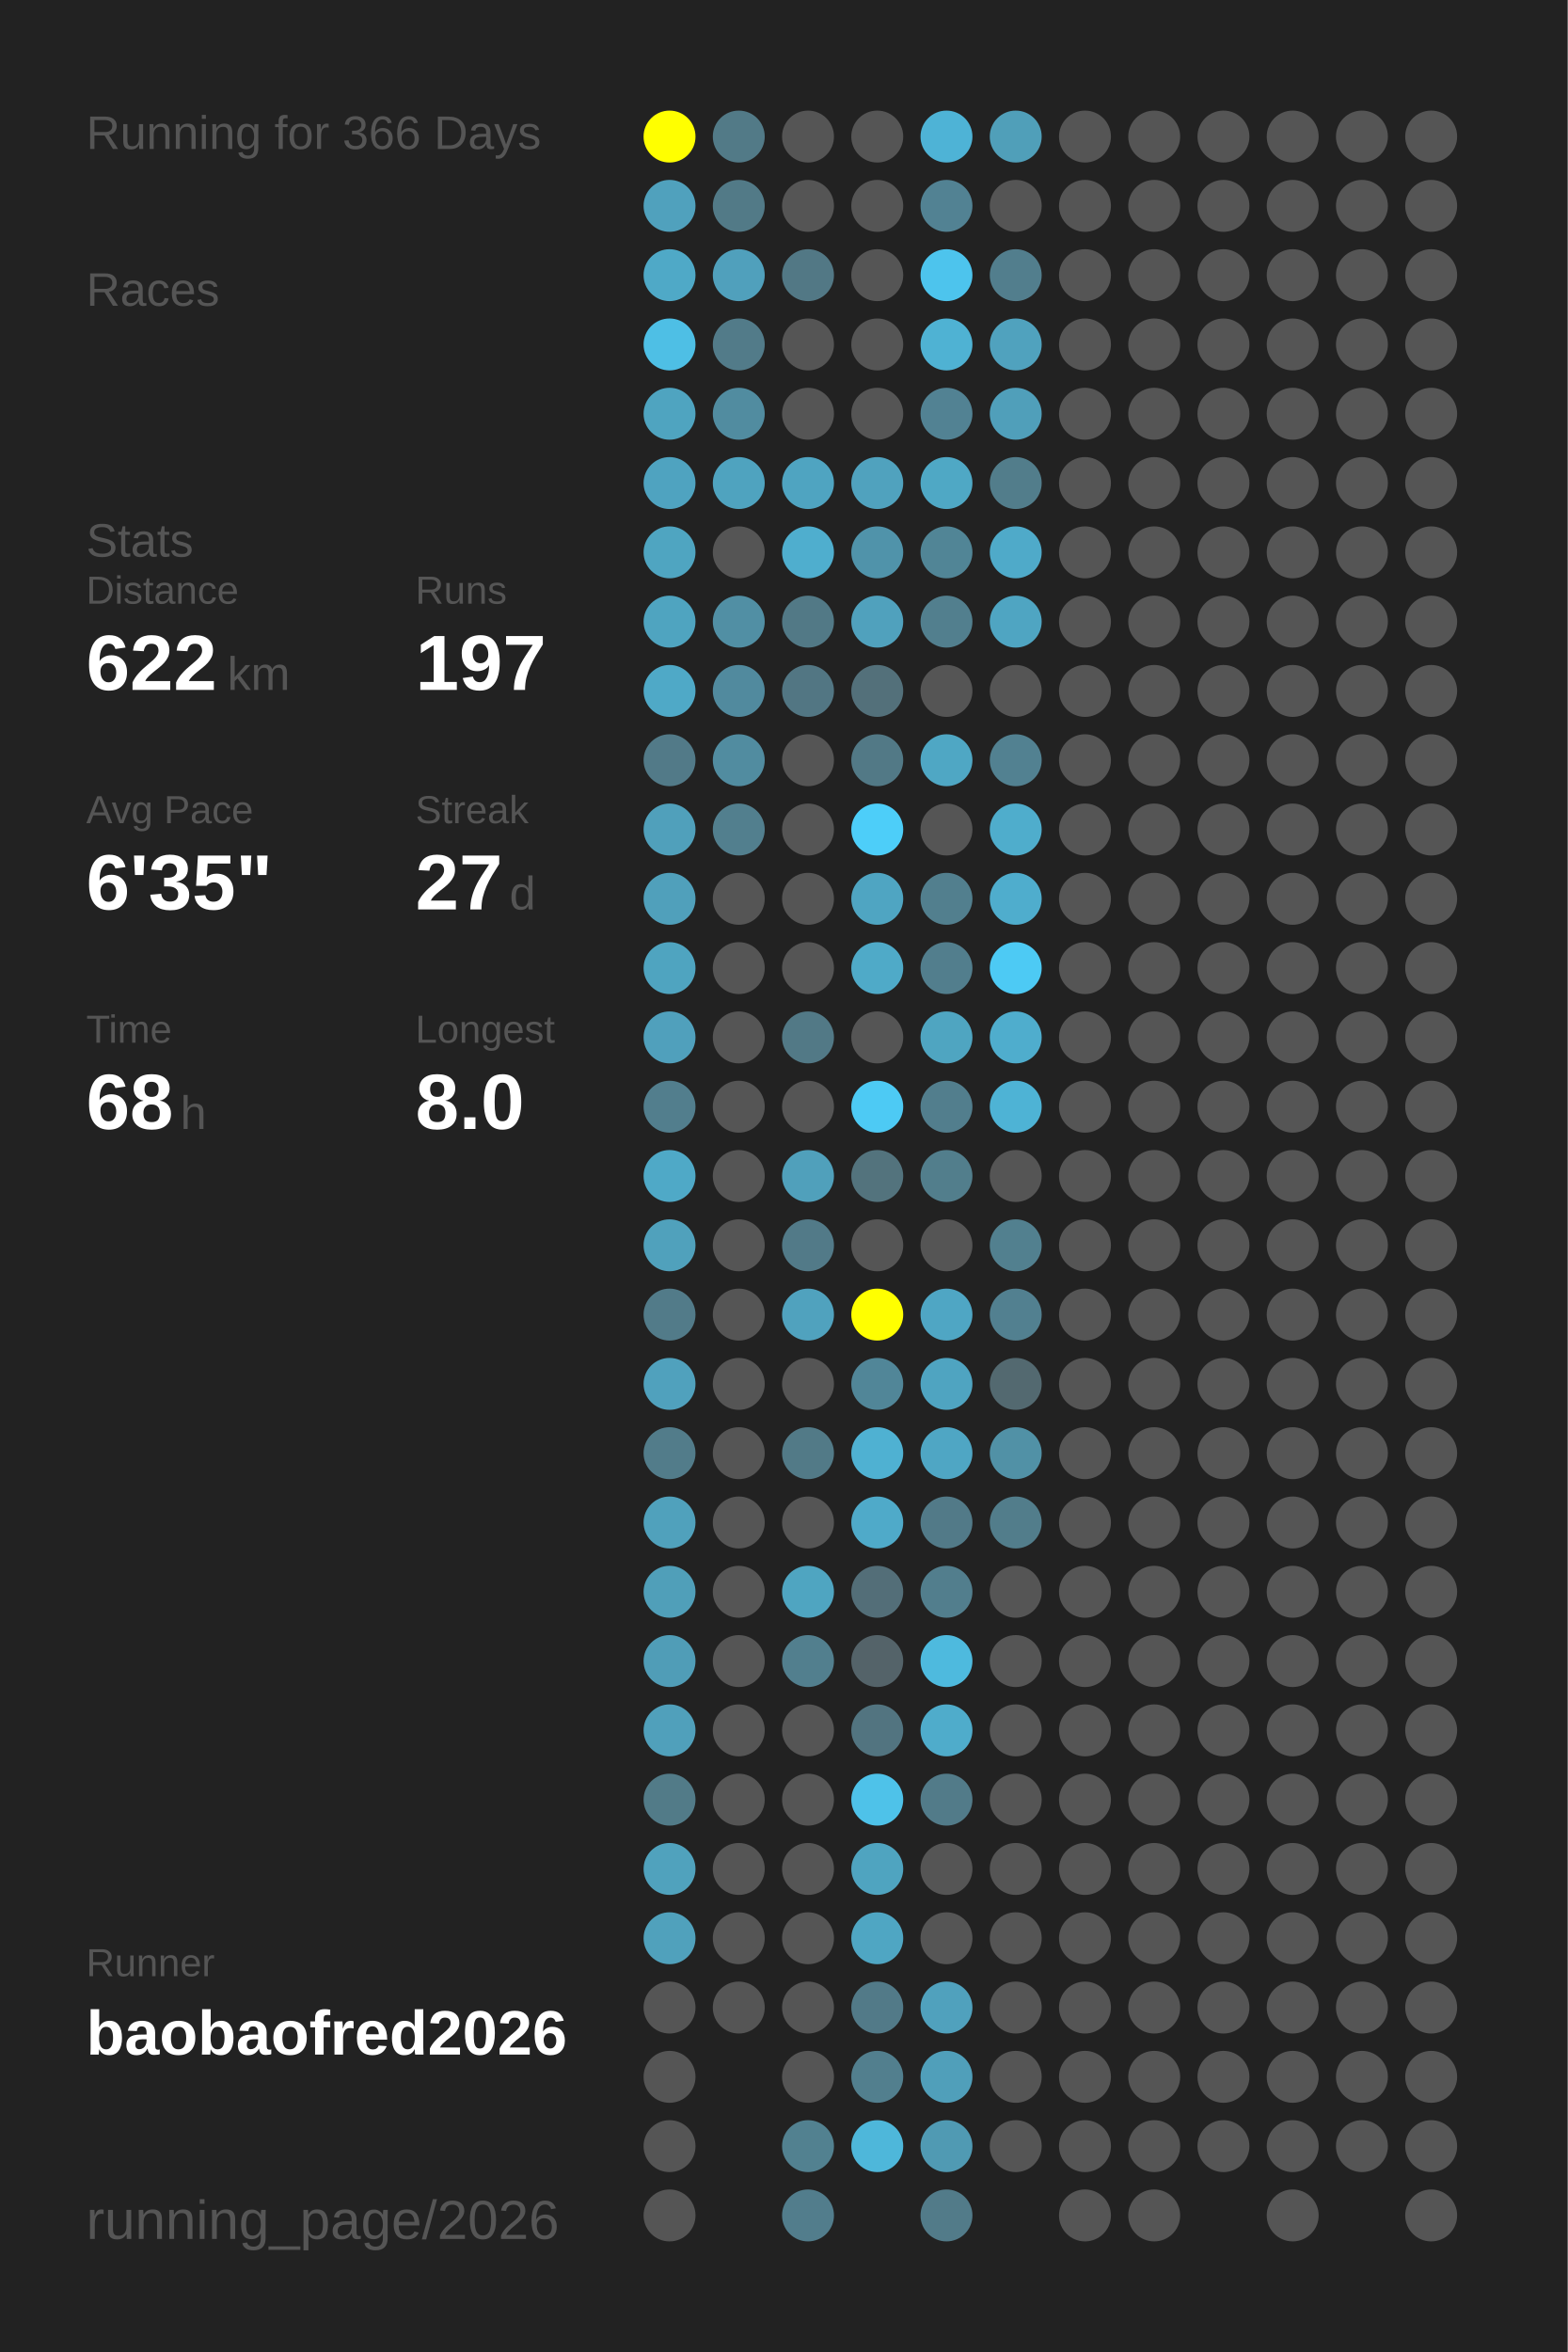
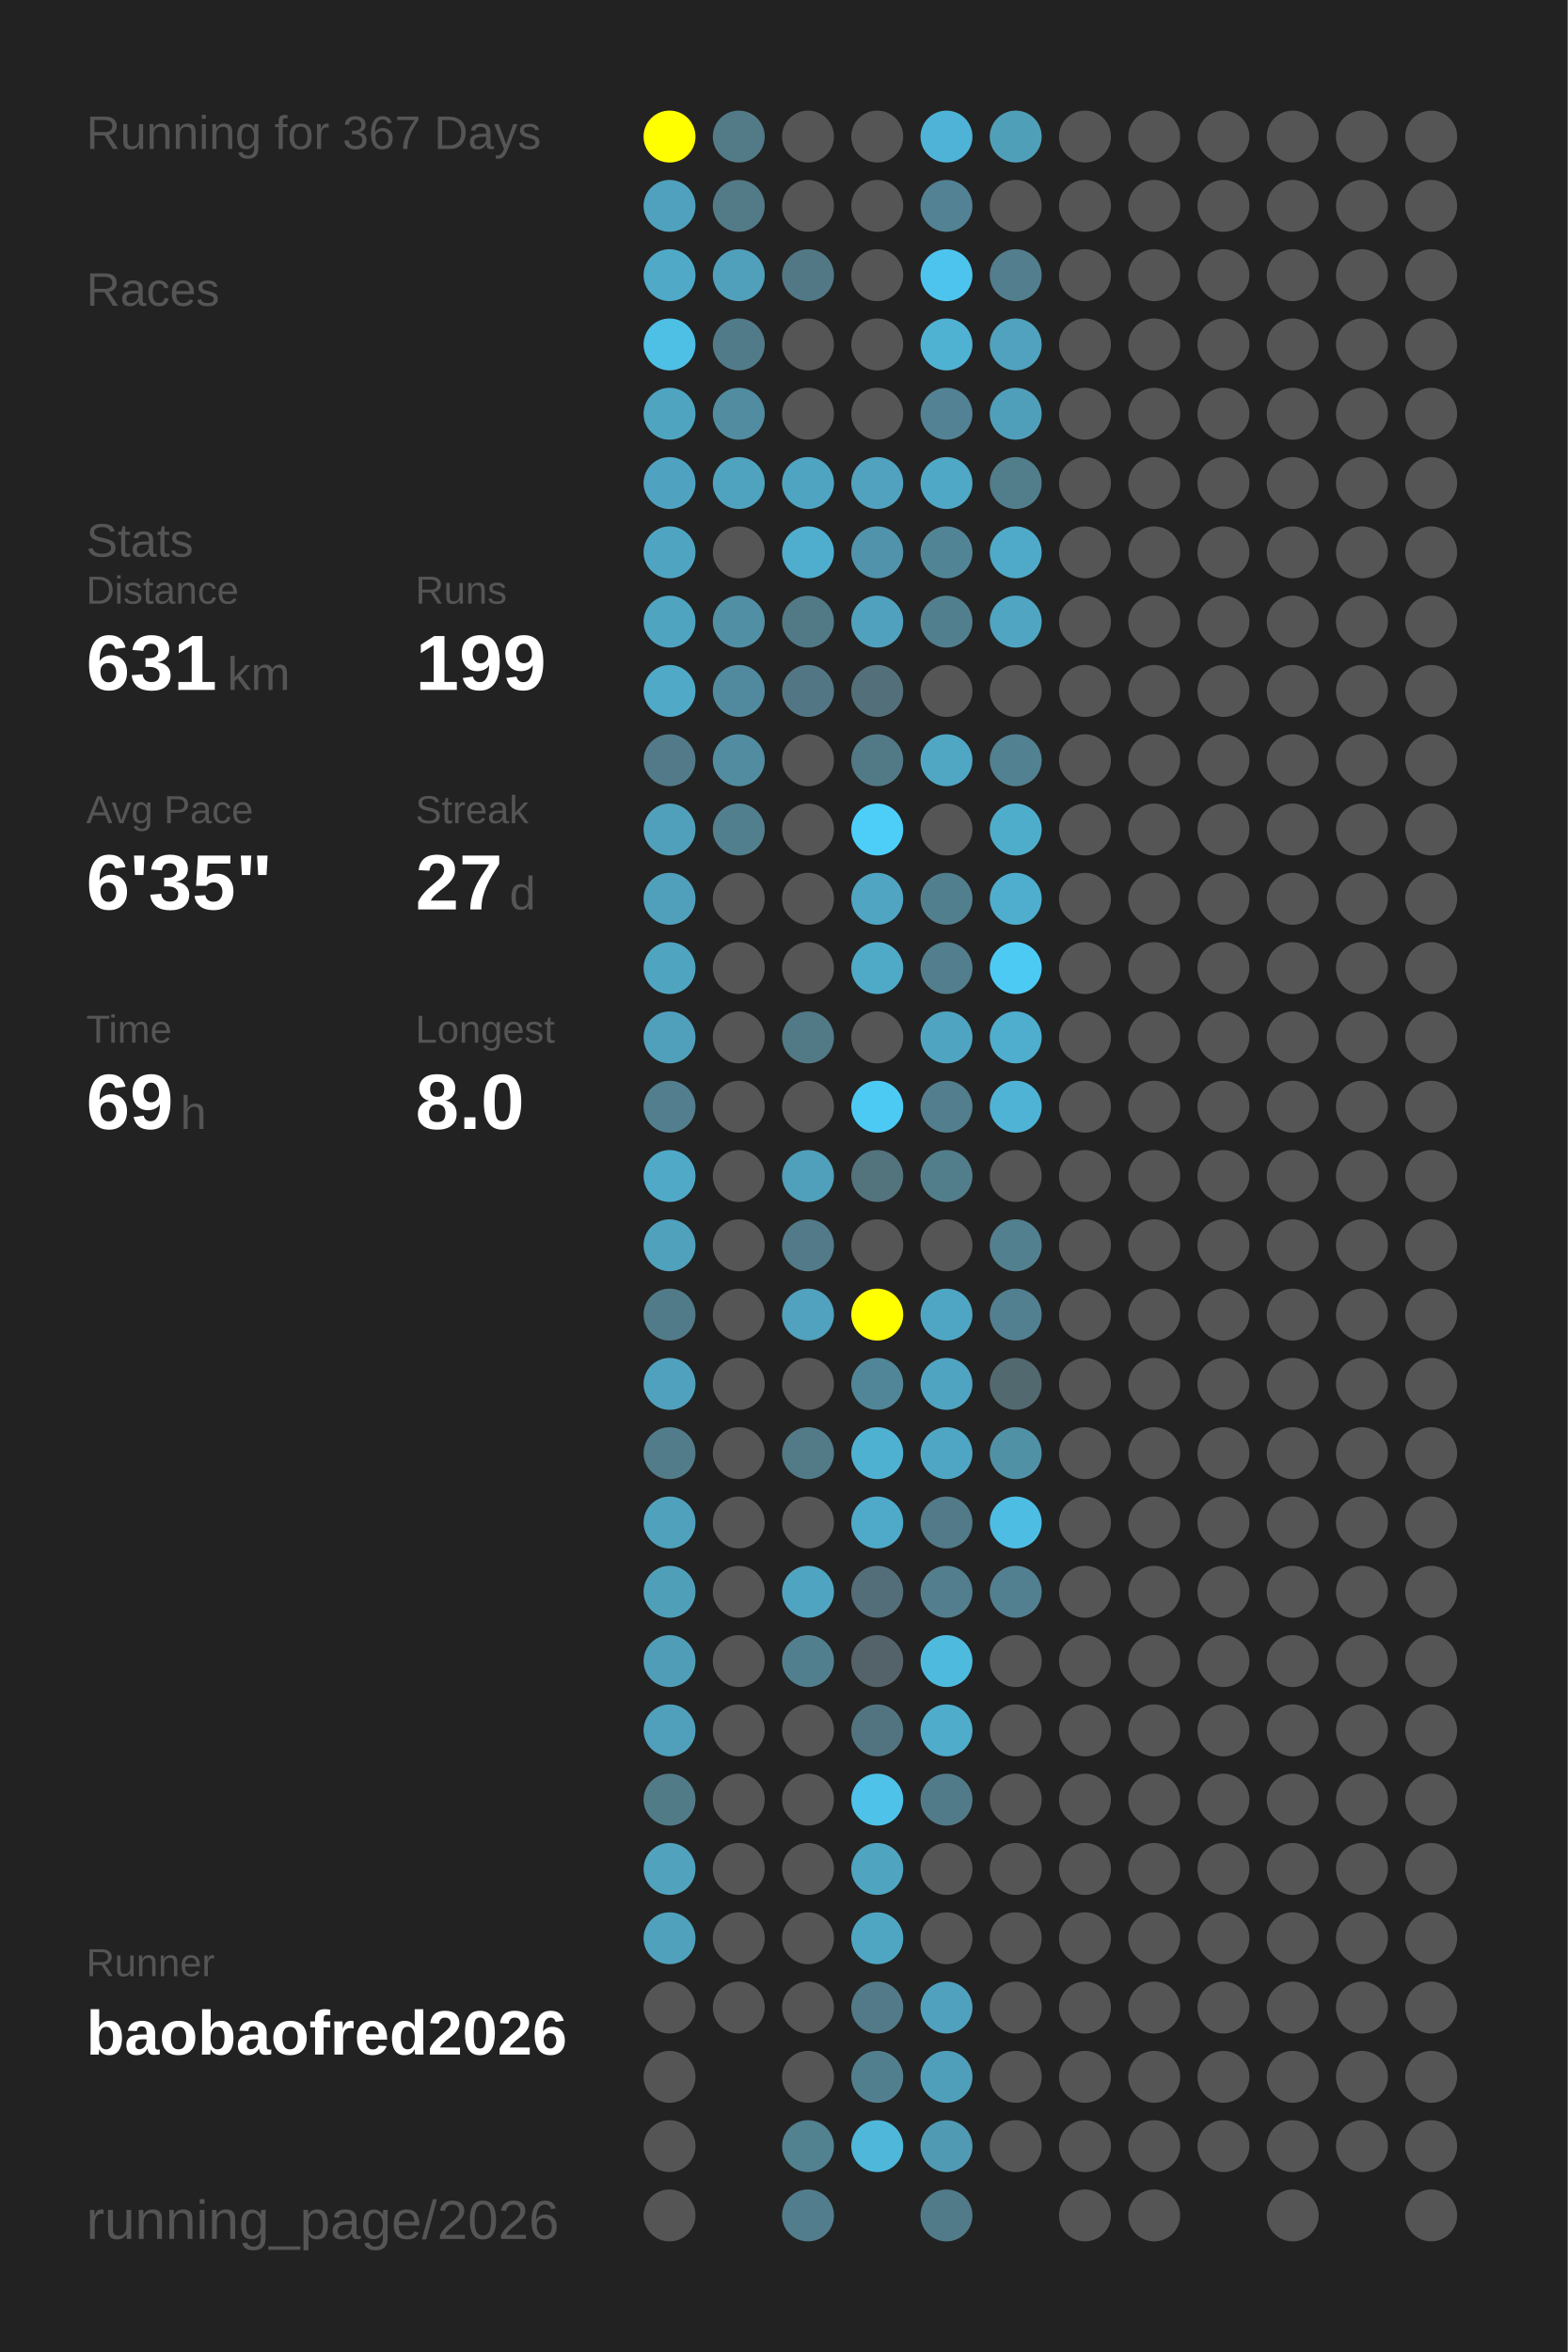
<svg xmlns="http://www.w3.org/2000/svg" baseProfile="full" height="300mm" version="1.1" viewBox="0,0,200,300" width="200mm">
  <defs />
  <rect fill="#222222" height="300" width="200" x="0" y="0" />
-   <text fill="#555555" style="font-size:6px; font-family:Arial;" x="11" y="19">Running for 366 Days</text>
+   <text fill="#555555" style="font-size:6px; font-family:Arial;" x="11" y="19">Running for 367 Days</text>
  <text fill="#555555" style="font-size:6px; font-family:Arial;" x="11" y="39">Races</text>
  <text fill="#555555" style="font-size:6px; font-family:Arial;" x="11" y="71">Stats</text>
  <text fill="#555555" style="font-size:5px; font-family:Arial;" x="11" y="77">Distance</text>
-   <text fill="#FFFFFF" style="font-size:10px; font-family:Arial; font-weight:bold;" x="11" y="88">622</text>
+   <text fill="#FFFFFF" style="font-size:10px; font-family:Arial; font-weight:bold;" x="11" y="88">631</text>
  <text fill="#555555" style="font-size:6px; font-family:Arial;" x="29" y="88">km</text>
  <text fill="#555555" style="font-size:5px; font-family:Arial;" x="53" y="77">Runs</text>
-   <text fill="#FFFFFF" style="font-size:10px; font-family:Arial; font-weight:bold;" x="53" y="88">197</text>
+   <text fill="#FFFFFF" style="font-size:10px; font-family:Arial; font-weight:bold;" x="53" y="88">199</text>
  <text fill="#555555" style="font-size:5px; font-family:Arial;" x="11" y="105">Avg Pace</text>
  <text fill="#FFFFFF" style="font-size:10px; font-family:Arial; font-weight:bold;" x="11" y="116">6'35"</text>
  <text fill="#555555" style="font-size:5px; font-family:Arial;" x="53" y="105">Streak</text>
  <text fill="#FFFFFF" style="font-size:10px; font-family:Arial; font-weight:bold;" x="53" y="116">27</text>
  <text fill="#555555" style="font-size:6px; font-family:Arial;" x="65" y="116">d</text>
  <text fill="#555555" style="font-size:5px; font-family:Arial;" x="11" y="133">Time</text>
-   <text fill="#FFFFFF" style="font-size:10px; font-family:Arial; font-weight:bold;" x="11" y="144">68</text>
+   <text fill="#FFFFFF" style="font-size:10px; font-family:Arial; font-weight:bold;" x="11" y="144">69</text>
  <text fill="#555555" style="font-size:6px; font-family:Arial;" x="23" y="144">h</text>
  <text fill="#555555" style="font-size:5px; font-family:Arial;" x="53" y="133">Longest</text>
  <text fill="#FFFFFF" style="font-size:10px; font-family:Arial; font-weight:bold;" x="53" y="144">8.0</text>
  <text fill="#555555" style="font-size:5px; font-family:Arial;" x="11" y="252.065">Runner</text>
  <text fill="#FFFFFF" style="font-size:8px; font-family:Arial; font-weight:bold;" x="11" y="262.065">baobaofred2026</text>
  <text fill="#555555" style="font-size:7px; font-family:Arial;" x="11" y="285.581">running_page/2026</text>
  <circle cx="85.417" cy="17.419" fill="#FFFF00" r="3.312" />
  <circle cx="85.417" cy="26.258" fill="#50a1bd" r="3.312" />
  <circle cx="85.417" cy="35.097" fill="#4fa9c7" r="3.312" />
  <circle cx="85.417" cy="43.935" fill="#4ebfe5" r="3.312" />
  <circle cx="85.417" cy="52.774" fill="#4fa4c0" r="3.312" />
  <circle cx="85.417" cy="61.613" fill="#4fa3c0" r="3.312" />
  <circle cx="85.417" cy="70.452" fill="#4fa5c1" r="3.312" />
  <circle cx="85.417" cy="79.29" fill="#4fa4c0" r="3.312" />
  <circle cx="85.417" cy="88.129" fill="#4fa9c7" r="3.312" />
  <circle cx="85.417" cy="96.968" fill="#527a88" r="3.312" />
  <circle cx="85.417" cy="105.806" fill="#50a0bb" r="3.312" />
  <circle cx="85.417" cy="114.645" fill="#50a0bb" r="3.312" />
  <circle cx="85.417" cy="123.484" fill="#4fa4c0" r="3.312" />
  <circle cx="85.417" cy="132.323" fill="#50a0bc" r="3.312" />
  <circle cx="85.417" cy="141.161" fill="#527e8d" r="3.312" />
  <circle cx="85.417" cy="150" fill="#4fa9c7" r="3.312" />
  <circle cx="85.417" cy="158.839" fill="#50a1bc" r="3.312" />
  <circle cx="85.417" cy="167.677" fill="#527b89" r="3.312" />
  <circle cx="85.417" cy="176.516" fill="#50a1bd" r="3.312" />
  <circle cx="85.417" cy="185.355" fill="#527c8a" r="3.312" />
  <circle cx="85.417" cy="194.194" fill="#50a1bc" r="3.312" />
  <circle cx="85.417" cy="203.032" fill="#509fb9" r="3.312" />
  <circle cx="85.417" cy="211.871" fill="#509db7" r="3.312" />
  <circle cx="85.417" cy="220.71" fill="#50a0bb" r="3.312" />
  <circle cx="85.417" cy="229.548" fill="#527b88" r="3.312" />
  <circle cx="85.417" cy="238.387" fill="#50a2bd" r="3.312" />
  <circle cx="85.417" cy="247.226" fill="#50a1bc" r="3.312" />
  <circle cx="85.417" cy="256.065" fill="#555555" r="3.312" />
  <circle cx="85.417" cy="264.903" fill="#555555" r="3.312" />
  <circle cx="85.417" cy="273.742" fill="#555555" r="3.312" />
  <circle cx="85.417" cy="282.581" fill="#555555" r="3.312" />
  <circle cx="94.25" cy="17.419" fill="#527a87" r="3.312" />
  <circle cx="94.25" cy="26.258" fill="#527a87" r="3.312" />
  <circle cx="94.25" cy="35.097" fill="#50a0bc" r="3.312" />
  <circle cx="94.25" cy="43.935" fill="#527b89" r="3.312" />
  <circle cx="94.25" cy="52.774" fill="#518ca0" r="3.312" />
  <circle cx="94.25" cy="61.613" fill="#4fa3bf" r="3.312" />
  <circle cx="94.25" cy="70.452" fill="#555555" r="3.312" />
  <circle cx="94.25" cy="79.29" fill="#518fa4" r="3.312" />
  <circle cx="94.25" cy="88.129" fill="#518a9e" r="3.312" />
  <circle cx="94.25" cy="96.968" fill="#518ca0" r="3.312" />
  <circle cx="94.25" cy="105.806" fill="#527f8e" r="3.312" />
  <circle cx="94.25" cy="114.645" fill="#555555" r="3.312" />
  <circle cx="94.25" cy="123.484" fill="#555555" r="3.312" />
  <circle cx="94.25" cy="132.323" fill="#555555" r="3.312" />
  <circle cx="94.25" cy="141.161" fill="#555555" r="3.312" />
  <circle cx="94.25" cy="150" fill="#555555" r="3.312" />
  <circle cx="94.25" cy="158.839" fill="#555555" r="3.312" />
  <circle cx="94.25" cy="167.677" fill="#555555" r="3.312" />
  <circle cx="94.25" cy="176.516" fill="#555555" r="3.312" />
  <circle cx="94.25" cy="185.355" fill="#555555" r="3.312" />
  <circle cx="94.25" cy="194.194" fill="#555555" r="3.312" />
  <circle cx="94.25" cy="203.032" fill="#555555" r="3.312" />
  <circle cx="94.25" cy="211.871" fill="#555555" r="3.312" />
  <circle cx="94.25" cy="220.71" fill="#555555" r="3.312" />
  <circle cx="94.25" cy="229.548" fill="#555555" r="3.312" />
  <circle cx="94.25" cy="238.387" fill="#555555" r="3.312" />
  <circle cx="94.25" cy="247.226" fill="#555555" r="3.312" />
  <circle cx="94.25" cy="256.065" fill="#555555" r="3.312" />
  <circle cx="103.083" cy="17.419" fill="#555555" r="3.312" />
  <circle cx="103.083" cy="26.258" fill="#555555" r="3.312" />
  <circle cx="103.083" cy="35.097" fill="#527885" r="3.312" />
  <circle cx="103.083" cy="43.935" fill="#555555" r="3.312" />
  <circle cx="103.083" cy="52.774" fill="#555555" r="3.312" />
  <circle cx="103.083" cy="61.613" fill="#4fa4c1" r="3.312" />
  <circle cx="103.083" cy="70.452" fill="#4faece" r="3.312" />
  <circle cx="103.083" cy="79.29" fill="#527986" r="3.312" />
  <circle cx="103.083" cy="88.129" fill="#527683" r="3.312" />
  <circle cx="103.083" cy="96.968" fill="#555555" r="3.312" />
  <circle cx="103.083" cy="105.806" fill="#555555" r="3.312" />
  <circle cx="103.083" cy="114.645" fill="#555555" r="3.312" />
  <circle cx="103.083" cy="123.484" fill="#555555" r="3.312" />
  <circle cx="103.083" cy="132.323" fill="#527986" r="3.312" />
  <circle cx="103.083" cy="141.161" fill="#555555" r="3.312" />
  <circle cx="103.083" cy="150" fill="#50a0bb" r="3.312" />
  <circle cx="103.083" cy="158.839" fill="#527a88" r="3.312" />
  <circle cx="103.083" cy="167.677" fill="#50a2be" r="3.312" />
  <circle cx="103.083" cy="176.516" fill="#555555" r="3.312" />
  <circle cx="103.083" cy="185.355" fill="#527a87" r="3.312" />
  <circle cx="103.083" cy="194.194" fill="#555555" r="3.312" />
  <circle cx="103.083" cy="203.032" fill="#4fa5c1" r="3.312" />
  <circle cx="103.083" cy="211.871" fill="#527f8e" r="3.312" />
  <circle cx="103.083" cy="220.71" fill="#555555" r="3.312" />
  <circle cx="103.083" cy="229.548" fill="#555555" r="3.312" />
  <circle cx="103.083" cy="238.387" fill="#555555" r="3.312" />
  <circle cx="103.083" cy="247.226" fill="#555555" r="3.312" />
  <circle cx="103.083" cy="256.065" fill="#555555" r="3.312" />
  <circle cx="103.083" cy="264.903" fill="#555555" r="3.312" />
  <circle cx="103.083" cy="273.742" fill="#528190" r="3.312" />
  <circle cx="103.083" cy="282.581" fill="#527d8c" r="3.312" />
  <circle cx="111.917" cy="17.419" fill="#555555" r="3.312" />
  <circle cx="111.917" cy="26.258" fill="#555555" r="3.312" />
  <circle cx="111.917" cy="35.097" fill="#555555" r="3.312" />
  <circle cx="111.917" cy="43.935" fill="#555555" r="3.312" />
  <circle cx="111.917" cy="52.774" fill="#555555" r="3.312" />
  <circle cx="111.917" cy="61.613" fill="#50a2be" r="3.312" />
  <circle cx="111.917" cy="70.452" fill="#5093aa" r="3.312" />
  <circle cx="111.917" cy="79.29" fill="#50a1bd" r="3.312" />
  <circle cx="111.917" cy="88.129" fill="#53707a" r="3.312" />
  <circle cx="111.917" cy="96.968" fill="#527986" r="3.312" />
  <circle cx="111.917" cy="105.806" fill="#4dcef9" r="3.312" />
  <circle cx="111.917" cy="114.645" fill="#4fa5c2" r="3.312" />
  <circle cx="111.917" cy="123.484" fill="#4faac8" r="3.312" />
  <circle cx="111.917" cy="132.323" fill="#555555" r="3.312" />
  <circle cx="111.917" cy="141.161" fill="#4dcaf4" r="3.312" />
  <circle cx="111.917" cy="150" fill="#53737d" r="3.312" />
  <circle cx="111.917" cy="158.839" fill="#555555" r="3.312" />
  <circle cx="111.917" cy="167.677" fill="#FFFF00" r="3.312" />
  <circle cx="111.917" cy="176.516" fill="#518698" r="3.312" />
  <circle cx="111.917" cy="185.355" fill="#4fb1d2" r="3.312" />
  <circle cx="111.917" cy="194.194" fill="#4faac9" r="3.312" />
  <circle cx="111.917" cy="203.032" fill="#536e78" r="3.312" />
  <circle cx="111.917" cy="211.871" fill="#546369" r="3.312" />
  <circle cx="111.917" cy="220.71" fill="#527480" r="3.312" />
  <circle cx="111.917" cy="229.548" fill="#4ec2e9" r="3.312" />
  <circle cx="111.917" cy="238.387" fill="#4fa4c0" r="3.312" />
  <circle cx="111.917" cy="247.226" fill="#4fa6c3" r="3.312" />
  <circle cx="111.917" cy="256.065" fill="#527a88" r="3.312" />
  <circle cx="111.917" cy="264.903" fill="#527f8e" r="3.312" />
  <circle cx="111.917" cy="273.742" fill="#4eb7da" r="3.312" />
  <circle cx="120.75" cy="17.419" fill="#4eb3d6" r="3.312" />
  <circle cx="120.75" cy="26.258" fill="#528293" r="3.312" />
  <circle cx="120.75" cy="35.097" fill="#4dc4ed" r="3.312" />
  <circle cx="120.75" cy="43.935" fill="#4fb2d3" r="3.312" />
  <circle cx="120.75" cy="52.774" fill="#528293" r="3.312" />
  <circle cx="120.75" cy="61.613" fill="#4fa8c5" r="3.312" />
  <circle cx="120.75" cy="70.452" fill="#518596" r="3.312" />
  <circle cx="120.75" cy="79.29" fill="#527f8e" r="3.312" />
  <circle cx="120.75" cy="88.129" fill="#555555" r="3.312" />
  <circle cx="120.75" cy="96.968" fill="#4fa7c4" r="3.312" />
  <circle cx="120.75" cy="105.806" fill="#555555" r="3.312" />
  <circle cx="120.75" cy="114.645" fill="#527f8e" r="3.312" />
  <circle cx="120.75" cy="123.484" fill="#527e8d" r="3.312" />
  <circle cx="120.75" cy="132.323" fill="#4fa5c1" r="3.312" />
  <circle cx="120.75" cy="141.161" fill="#527e8d" r="3.312" />
  <circle cx="120.75" cy="150" fill="#527e8c" r="3.312" />
  <circle cx="120.75" cy="158.839" fill="#555555" r="3.312" />
  <circle cx="120.75" cy="167.677" fill="#4fa6c4" r="3.312" />
  <circle cx="120.75" cy="176.516" fill="#4fa4c1" r="3.312" />
  <circle cx="120.75" cy="185.355" fill="#4fa6c4" r="3.312" />
  <circle cx="120.75" cy="194.194" fill="#527a88" r="3.312" />
  <circle cx="120.75" cy="203.032" fill="#527e8d" r="3.312" />
  <circle cx="120.75" cy="211.871" fill="#4ebade" r="3.312" />
  <circle cx="120.75" cy="220.71" fill="#4faccb" r="3.312" />
  <circle cx="120.75" cy="229.548" fill="#527b89" r="3.312" />
  <circle cx="120.75" cy="238.387" fill="#555555" r="3.312" />
  <circle cx="120.75" cy="247.226" fill="#555555" r="3.312" />
  <circle cx="120.75" cy="256.065" fill="#50a1bd" r="3.312" />
  <circle cx="120.75" cy="264.903" fill="#509fba" r="3.312" />
  <circle cx="120.75" cy="273.742" fill="#509ab3" r="3.312" />
  <circle cx="120.75" cy="282.581" fill="#527b89" r="3.312" />
  <circle cx="129.583" cy="17.419" fill="#509fb9" r="3.312" />
  <circle cx="129.583" cy="26.258" fill="#555555" r="3.312" />
  <circle cx="129.583" cy="35.097" fill="#527e8d" r="3.312" />
  <circle cx="129.583" cy="43.935" fill="#50a2be" r="3.312" />
  <circle cx="129.583" cy="52.774" fill="#509fba" r="3.312" />
  <circle cx="129.583" cy="61.613" fill="#527d8b" r="3.312" />
  <circle cx="129.583" cy="70.452" fill="#4faac9" r="3.312" />
  <circle cx="129.583" cy="79.29" fill="#4fa5c2" r="3.312" />
  <circle cx="129.583" cy="88.129" fill="#555555" r="3.312" />
  <circle cx="129.583" cy="96.968" fill="#528191" r="3.312" />
  <circle cx="129.583" cy="105.806" fill="#4fadcc" r="3.312" />
  <circle cx="129.583" cy="114.645" fill="#4fadcd" r="3.312" />
  <circle cx="129.583" cy="123.484" fill="#4dcaf4" r="3.312" />
  <circle cx="129.583" cy="132.323" fill="#4fadcd" r="3.312" />
  <circle cx="129.583" cy="141.161" fill="#4eb3d5" r="3.312" />
  <circle cx="129.583" cy="150" fill="#555555" r="3.312" />
  <circle cx="129.583" cy="158.839" fill="#52808f" r="3.312" />
  <circle cx="129.583" cy="167.677" fill="#528090" r="3.312" />
  <circle cx="129.583" cy="176.516" fill="#536970" r="3.312" />
  <circle cx="129.583" cy="185.355" fill="#5191a6" r="3.312" />
-   <circle cx="129.583" cy="194.194" fill="#527d8b" r="3.312" />
-   <circle cx="129.583" cy="203.032" fill="#555555" r="3.312" />
+   <circle cx="129.583" cy="194.194" fill="#4ebde3" r="3.312" />
+   <circle cx="129.583" cy="203.032" fill="#528090" r="3.312" />
  <circle cx="129.583" cy="211.871" fill="#555555" r="3.312" />
  <circle cx="129.583" cy="220.71" fill="#555555" r="3.312" />
  <circle cx="129.583" cy="229.548" fill="#555555" r="3.312" />
  <circle cx="129.583" cy="238.387" fill="#555555" r="3.312" />
  <circle cx="129.583" cy="247.226" fill="#555555" r="3.312" />
  <circle cx="129.583" cy="256.065" fill="#555555" r="3.312" />
  <circle cx="129.583" cy="264.903" fill="#555555" r="3.312" />
  <circle cx="129.583" cy="273.742" fill="#555555" r="3.312" />
  <circle cx="138.417" cy="17.419" fill="#555555" r="3.312" />
  <circle cx="138.417" cy="26.258" fill="#555555" r="3.312" />
  <circle cx="138.417" cy="35.097" fill="#555555" r="3.312" />
  <circle cx="138.417" cy="43.935" fill="#555555" r="3.312" />
  <circle cx="138.417" cy="52.774" fill="#555555" r="3.312" />
  <circle cx="138.417" cy="61.613" fill="#555555" r="3.312" />
  <circle cx="138.417" cy="70.452" fill="#555555" r="3.312" />
  <circle cx="138.417" cy="79.29" fill="#555555" r="3.312" />
  <circle cx="138.417" cy="88.129" fill="#555555" r="3.312" />
  <circle cx="138.417" cy="96.968" fill="#555555" r="3.312" />
  <circle cx="138.417" cy="105.806" fill="#555555" r="3.312" />
  <circle cx="138.417" cy="114.645" fill="#555555" r="3.312" />
  <circle cx="138.417" cy="123.484" fill="#555555" r="3.312" />
  <circle cx="138.417" cy="132.323" fill="#555555" r="3.312" />
  <circle cx="138.417" cy="141.161" fill="#555555" r="3.312" />
  <circle cx="138.417" cy="150" fill="#555555" r="3.312" />
  <circle cx="138.417" cy="158.839" fill="#555555" r="3.312" />
  <circle cx="138.417" cy="167.677" fill="#555555" r="3.312" />
  <circle cx="138.417" cy="176.516" fill="#555555" r="3.312" />
  <circle cx="138.417" cy="185.355" fill="#555555" r="3.312" />
  <circle cx="138.417" cy="194.194" fill="#555555" r="3.312" />
  <circle cx="138.417" cy="203.032" fill="#555555" r="3.312" />
  <circle cx="138.417" cy="211.871" fill="#555555" r="3.312" />
  <circle cx="138.417" cy="220.71" fill="#555555" r="3.312" />
  <circle cx="138.417" cy="229.548" fill="#555555" r="3.312" />
  <circle cx="138.417" cy="238.387" fill="#555555" r="3.312" />
  <circle cx="138.417" cy="247.226" fill="#555555" r="3.312" />
  <circle cx="138.417" cy="256.065" fill="#555555" r="3.312" />
  <circle cx="138.417" cy="264.903" fill="#555555" r="3.312" />
  <circle cx="138.417" cy="273.742" fill="#555555" r="3.312" />
  <circle cx="138.417" cy="282.581" fill="#555555" r="3.312" />
  <circle cx="147.25" cy="17.419" fill="#555555" r="3.312" />
  <circle cx="147.25" cy="26.258" fill="#555555" r="3.312" />
  <circle cx="147.25" cy="35.097" fill="#555555" r="3.312" />
  <circle cx="147.25" cy="43.935" fill="#555555" r="3.312" />
  <circle cx="147.25" cy="52.774" fill="#555555" r="3.312" />
  <circle cx="147.25" cy="61.613" fill="#555555" r="3.312" />
  <circle cx="147.25" cy="70.452" fill="#555555" r="3.312" />
  <circle cx="147.25" cy="79.29" fill="#555555" r="3.312" />
  <circle cx="147.25" cy="88.129" fill="#555555" r="3.312" />
  <circle cx="147.25" cy="96.968" fill="#555555" r="3.312" />
  <circle cx="147.25" cy="105.806" fill="#555555" r="3.312" />
  <circle cx="147.25" cy="114.645" fill="#555555" r="3.312" />
  <circle cx="147.25" cy="123.484" fill="#555555" r="3.312" />
  <circle cx="147.25" cy="132.323" fill="#555555" r="3.312" />
  <circle cx="147.25" cy="141.161" fill="#555555" r="3.312" />
  <circle cx="147.25" cy="150" fill="#555555" r="3.312" />
  <circle cx="147.25" cy="158.839" fill="#555555" r="3.312" />
  <circle cx="147.25" cy="167.677" fill="#555555" r="3.312" />
  <circle cx="147.25" cy="176.516" fill="#555555" r="3.312" />
  <circle cx="147.25" cy="185.355" fill="#555555" r="3.312" />
  <circle cx="147.25" cy="194.194" fill="#555555" r="3.312" />
  <circle cx="147.25" cy="203.032" fill="#555555" r="3.312" />
  <circle cx="147.25" cy="211.871" fill="#555555" r="3.312" />
  <circle cx="147.25" cy="220.71" fill="#555555" r="3.312" />
  <circle cx="147.25" cy="229.548" fill="#555555" r="3.312" />
  <circle cx="147.25" cy="238.387" fill="#555555" r="3.312" />
  <circle cx="147.25" cy="247.226" fill="#555555" r="3.312" />
  <circle cx="147.25" cy="256.065" fill="#555555" r="3.312" />
  <circle cx="147.25" cy="264.903" fill="#555555" r="3.312" />
  <circle cx="147.25" cy="273.742" fill="#555555" r="3.312" />
  <circle cx="147.25" cy="282.581" fill="#555555" r="3.312" />
  <circle cx="156.083" cy="17.419" fill="#555555" r="3.312" />
  <circle cx="156.083" cy="26.258" fill="#555555" r="3.312" />
  <circle cx="156.083" cy="35.097" fill="#555555" r="3.312" />
  <circle cx="156.083" cy="43.935" fill="#555555" r="3.312" />
  <circle cx="156.083" cy="52.774" fill="#555555" r="3.312" />
  <circle cx="156.083" cy="61.613" fill="#555555" r="3.312" />
  <circle cx="156.083" cy="70.452" fill="#555555" r="3.312" />
  <circle cx="156.083" cy="79.29" fill="#555555" r="3.312" />
  <circle cx="156.083" cy="88.129" fill="#555555" r="3.312" />
  <circle cx="156.083" cy="96.968" fill="#555555" r="3.312" />
  <circle cx="156.083" cy="105.806" fill="#555555" r="3.312" />
  <circle cx="156.083" cy="114.645" fill="#555555" r="3.312" />
  <circle cx="156.083" cy="123.484" fill="#555555" r="3.312" />
  <circle cx="156.083" cy="132.323" fill="#555555" r="3.312" />
  <circle cx="156.083" cy="141.161" fill="#555555" r="3.312" />
  <circle cx="156.083" cy="150" fill="#555555" r="3.312" />
  <circle cx="156.083" cy="158.839" fill="#555555" r="3.312" />
  <circle cx="156.083" cy="167.677" fill="#555555" r="3.312" />
  <circle cx="156.083" cy="176.516" fill="#555555" r="3.312" />
  <circle cx="156.083" cy="185.355" fill="#555555" r="3.312" />
  <circle cx="156.083" cy="194.194" fill="#555555" r="3.312" />
  <circle cx="156.083" cy="203.032" fill="#555555" r="3.312" />
  <circle cx="156.083" cy="211.871" fill="#555555" r="3.312" />
  <circle cx="156.083" cy="220.71" fill="#555555" r="3.312" />
  <circle cx="156.083" cy="229.548" fill="#555555" r="3.312" />
  <circle cx="156.083" cy="238.387" fill="#555555" r="3.312" />
  <circle cx="156.083" cy="247.226" fill="#555555" r="3.312" />
  <circle cx="156.083" cy="256.065" fill="#555555" r="3.312" />
  <circle cx="156.083" cy="264.903" fill="#555555" r="3.312" />
  <circle cx="156.083" cy="273.742" fill="#555555" r="3.312" />
  <circle cx="164.917" cy="17.419" fill="#555555" r="3.312" />
  <circle cx="164.917" cy="26.258" fill="#555555" r="3.312" />
  <circle cx="164.917" cy="35.097" fill="#555555" r="3.312" />
  <circle cx="164.917" cy="43.935" fill="#555555" r="3.312" />
  <circle cx="164.917" cy="52.774" fill="#555555" r="3.312" />
  <circle cx="164.917" cy="61.613" fill="#555555" r="3.312" />
  <circle cx="164.917" cy="70.452" fill="#555555" r="3.312" />
  <circle cx="164.917" cy="79.29" fill="#555555" r="3.312" />
  <circle cx="164.917" cy="88.129" fill="#555555" r="3.312" />
  <circle cx="164.917" cy="96.968" fill="#555555" r="3.312" />
  <circle cx="164.917" cy="105.806" fill="#555555" r="3.312" />
  <circle cx="164.917" cy="114.645" fill="#555555" r="3.312" />
  <circle cx="164.917" cy="123.484" fill="#555555" r="3.312" />
  <circle cx="164.917" cy="132.323" fill="#555555" r="3.312" />
  <circle cx="164.917" cy="141.161" fill="#555555" r="3.312" />
  <circle cx="164.917" cy="150" fill="#555555" r="3.312" />
  <circle cx="164.917" cy="158.839" fill="#555555" r="3.312" />
  <circle cx="164.917" cy="167.677" fill="#555555" r="3.312" />
  <circle cx="164.917" cy="176.516" fill="#555555" r="3.312" />
  <circle cx="164.917" cy="185.355" fill="#555555" r="3.312" />
  <circle cx="164.917" cy="194.194" fill="#555555" r="3.312" />
  <circle cx="164.917" cy="203.032" fill="#555555" r="3.312" />
  <circle cx="164.917" cy="211.871" fill="#555555" r="3.312" />
  <circle cx="164.917" cy="220.71" fill="#555555" r="3.312" />
  <circle cx="164.917" cy="229.548" fill="#555555" r="3.312" />
  <circle cx="164.917" cy="238.387" fill="#555555" r="3.312" />
  <circle cx="164.917" cy="247.226" fill="#555555" r="3.312" />
  <circle cx="164.917" cy="256.065" fill="#555555" r="3.312" />
  <circle cx="164.917" cy="264.903" fill="#555555" r="3.312" />
  <circle cx="164.917" cy="273.742" fill="#555555" r="3.312" />
  <circle cx="164.917" cy="282.581" fill="#555555" r="3.312" />
  <circle cx="173.75" cy="17.419" fill="#555555" r="3.312" />
  <circle cx="173.75" cy="26.258" fill="#555555" r="3.312" />
  <circle cx="173.75" cy="35.097" fill="#555555" r="3.312" />
  <circle cx="173.75" cy="43.935" fill="#555555" r="3.312" />
  <circle cx="173.75" cy="52.774" fill="#555555" r="3.312" />
  <circle cx="173.75" cy="61.613" fill="#555555" r="3.312" />
  <circle cx="173.75" cy="70.452" fill="#555555" r="3.312" />
  <circle cx="173.75" cy="79.29" fill="#555555" r="3.312" />
  <circle cx="173.75" cy="88.129" fill="#555555" r="3.312" />
  <circle cx="173.75" cy="96.968" fill="#555555" r="3.312" />
  <circle cx="173.75" cy="105.806" fill="#555555" r="3.312" />
  <circle cx="173.75" cy="114.645" fill="#555555" r="3.312" />
  <circle cx="173.75" cy="123.484" fill="#555555" r="3.312" />
  <circle cx="173.75" cy="132.323" fill="#555555" r="3.312" />
  <circle cx="173.75" cy="141.161" fill="#555555" r="3.312" />
  <circle cx="173.75" cy="150" fill="#555555" r="3.312" />
  <circle cx="173.75" cy="158.839" fill="#555555" r="3.312" />
  <circle cx="173.75" cy="167.677" fill="#555555" r="3.312" />
  <circle cx="173.75" cy="176.516" fill="#555555" r="3.312" />
  <circle cx="173.75" cy="185.355" fill="#555555" r="3.312" />
  <circle cx="173.75" cy="194.194" fill="#555555" r="3.312" />
  <circle cx="173.75" cy="203.032" fill="#555555" r="3.312" />
  <circle cx="173.75" cy="211.871" fill="#555555" r="3.312" />
  <circle cx="173.75" cy="220.71" fill="#555555" r="3.312" />
  <circle cx="173.75" cy="229.548" fill="#555555" r="3.312" />
  <circle cx="173.75" cy="238.387" fill="#555555" r="3.312" />
  <circle cx="173.75" cy="247.226" fill="#555555" r="3.312" />
  <circle cx="173.75" cy="256.065" fill="#555555" r="3.312" />
  <circle cx="173.75" cy="264.903" fill="#555555" r="3.312" />
  <circle cx="173.75" cy="273.742" fill="#555555" r="3.312" />
  <circle cx="182.583" cy="17.419" fill="#555555" r="3.312" />
  <circle cx="182.583" cy="26.258" fill="#555555" r="3.312" />
  <circle cx="182.583" cy="35.097" fill="#555555" r="3.312" />
  <circle cx="182.583" cy="43.935" fill="#555555" r="3.312" />
  <circle cx="182.583" cy="52.774" fill="#555555" r="3.312" />
  <circle cx="182.583" cy="61.613" fill="#555555" r="3.312" />
  <circle cx="182.583" cy="70.452" fill="#555555" r="3.312" />
  <circle cx="182.583" cy="79.29" fill="#555555" r="3.312" />
  <circle cx="182.583" cy="88.129" fill="#555555" r="3.312" />
  <circle cx="182.583" cy="96.968" fill="#555555" r="3.312" />
  <circle cx="182.583" cy="105.806" fill="#555555" r="3.312" />
  <circle cx="182.583" cy="114.645" fill="#555555" r="3.312" />
  <circle cx="182.583" cy="123.484" fill="#555555" r="3.312" />
  <circle cx="182.583" cy="132.323" fill="#555555" r="3.312" />
  <circle cx="182.583" cy="141.161" fill="#555555" r="3.312" />
  <circle cx="182.583" cy="150" fill="#555555" r="3.312" />
  <circle cx="182.583" cy="158.839" fill="#555555" r="3.312" />
  <circle cx="182.583" cy="167.677" fill="#555555" r="3.312" />
  <circle cx="182.583" cy="176.516" fill="#555555" r="3.312" />
  <circle cx="182.583" cy="185.355" fill="#555555" r="3.312" />
  <circle cx="182.583" cy="194.194" fill="#555555" r="3.312" />
  <circle cx="182.583" cy="203.032" fill="#555555" r="3.312" />
  <circle cx="182.583" cy="211.871" fill="#555555" r="3.312" />
  <circle cx="182.583" cy="220.71" fill="#555555" r="3.312" />
  <circle cx="182.583" cy="229.548" fill="#555555" r="3.312" />
  <circle cx="182.583" cy="238.387" fill="#555555" r="3.312" />
  <circle cx="182.583" cy="247.226" fill="#555555" r="3.312" />
  <circle cx="182.583" cy="256.065" fill="#555555" r="3.312" />
  <circle cx="182.583" cy="264.903" fill="#555555" r="3.312" />
  <circle cx="182.583" cy="273.742" fill="#555555" r="3.312" />
  <circle cx="182.583" cy="282.581" fill="#555555" r="3.312" />
</svg>
